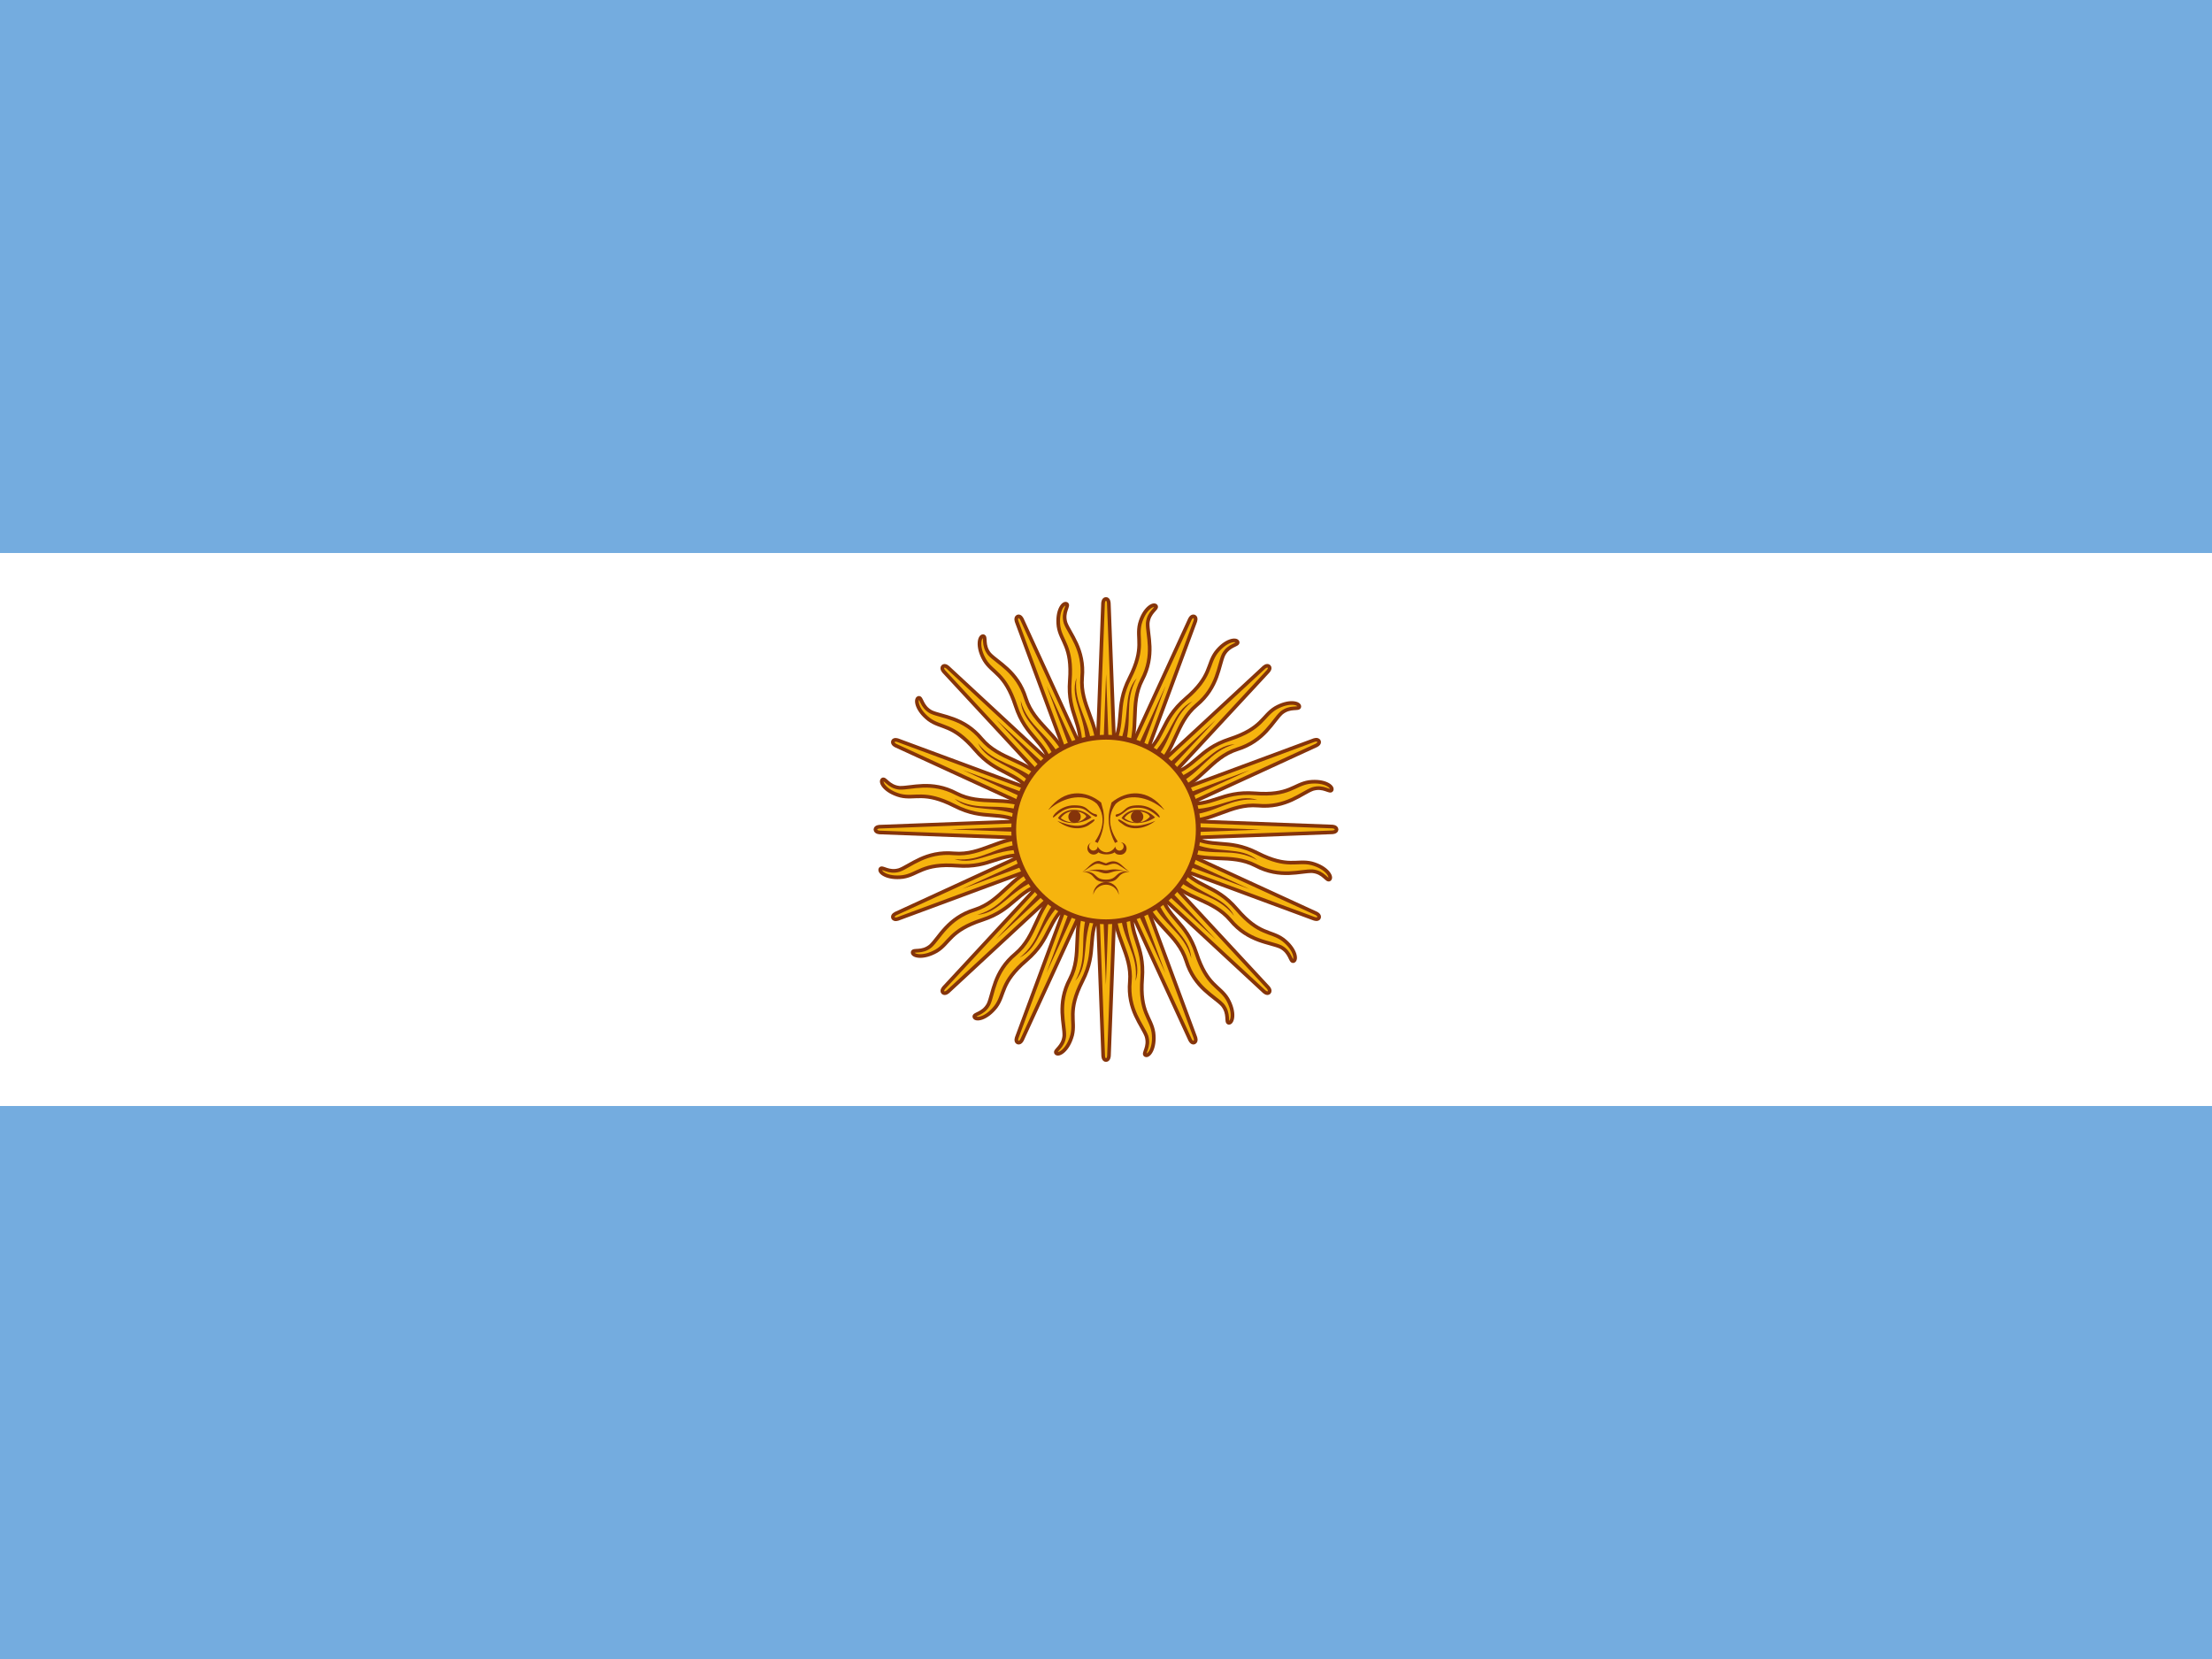
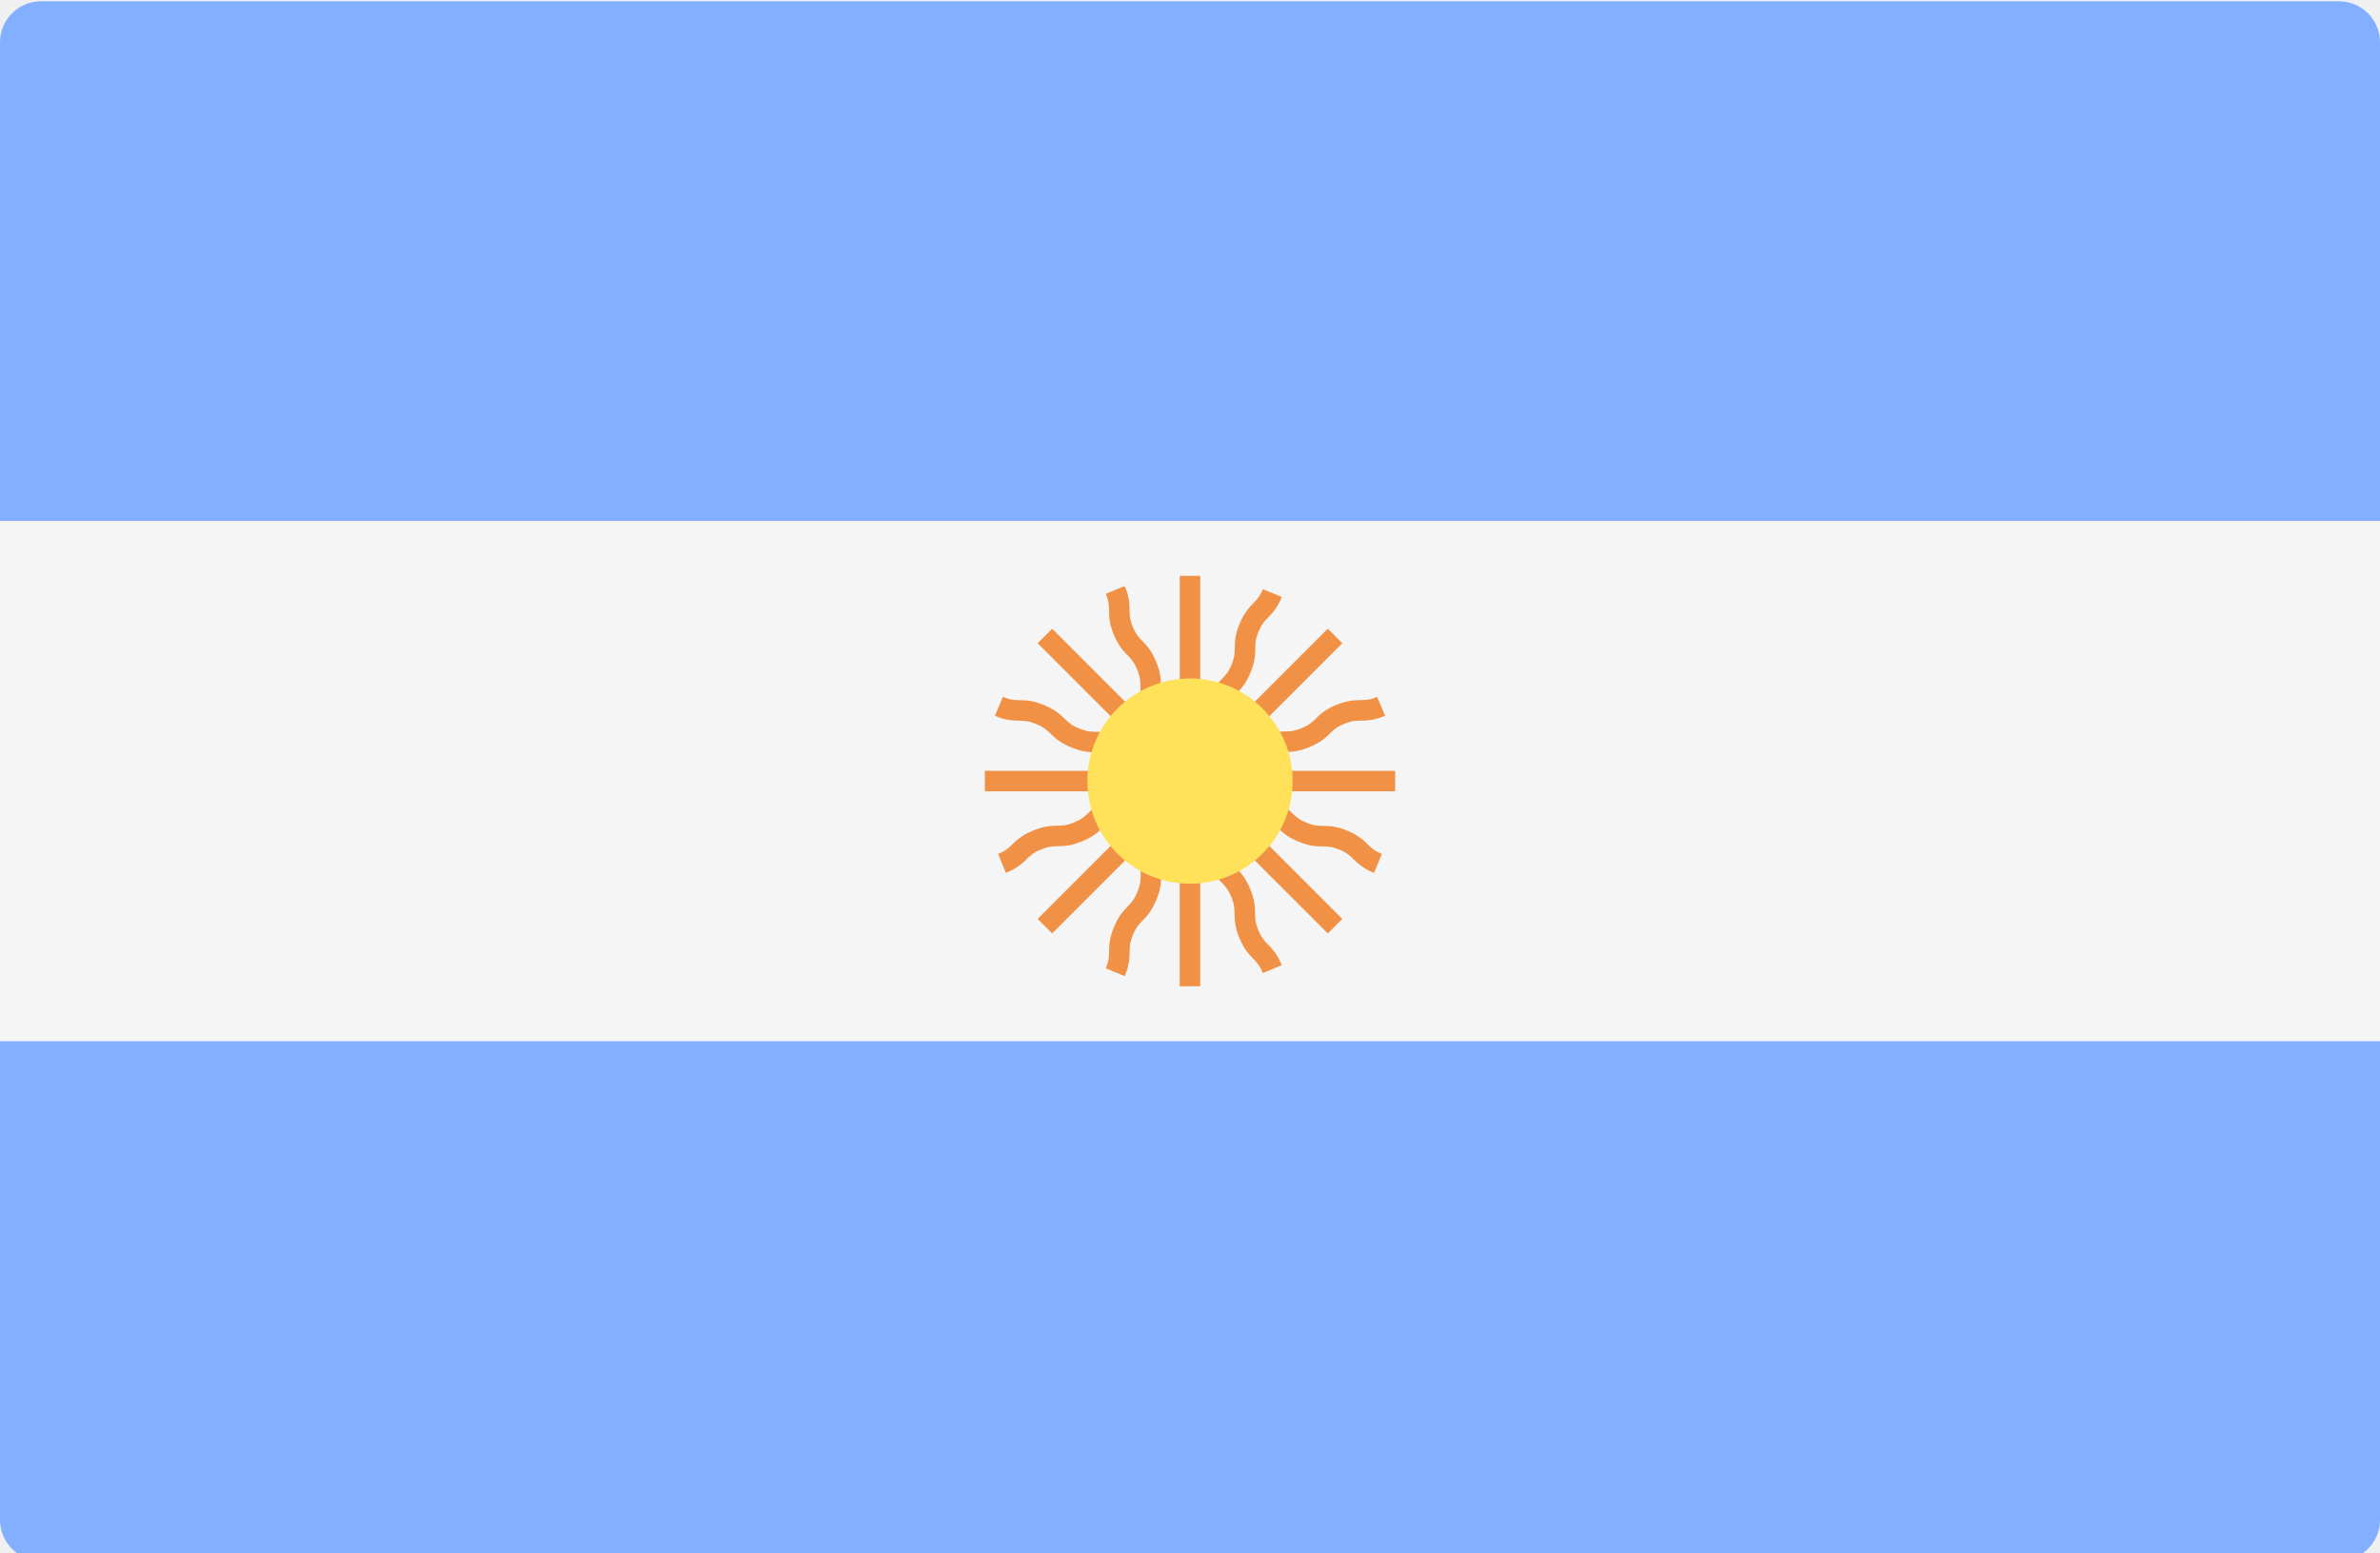
- <svg xmlns="http://www.w3.org/2000/svg" xmlns:xlink="http://www.w3.org/1999/xlink" viewBox="0 0 640 480">
-   <path d="m0 0h640v480h-640z" fill="#74acdf" stroke-width=".876" />
-   <path d="m0 160h640v160h-640z" fill="#fff" stroke-width=".876" />
-   <g id="a" transform="matrix(.96 0 0 .96 -64 0)">
-     <path id="b" d="m396.8 251.3 28.5 62s.5 1.2 1.3.9c.8-.4.3-1.6.3-1.6l-23.7-64m-.7 24.2c-.4 9.4 5.4 14.6 4.7 23-.8 8.5 3.8 13.2 5 16.5 1 3.3-1.2 5.2-.3 5.7 1 .5 3-2.1 2.4-6.8-.7-4.6-4.2-6-3.4-16.3s-4.2-12.7-3-22" fill="#f6b40e" stroke="#85340a" stroke-width="1.1" />
-     <use height="100%" transform="matrix(.9238795 .3826834 -.3826834 .9238795 126.119 -134.0433)" width="100%" xlink:href="#b" />
-     <use height="100%" transform="matrix(.7071068 .7071068 -.7071068 .7071068 293.934 -209.6194)" width="100%" xlink:href="#b" />
-     <use height="100%" transform="matrix(.3826834 .9238795 -.9238795 .3826834 477.8965 -215.2227)" width="100%" xlink:href="#b" />
-     <path id="c" d="m404.3 274.4c.5 9 5.6 13 4.6 21.3 2.2-6.5-3.1-11.6-2.8-21.2m-7.7-23.8 19.5 42.6-16.3-43.9" fill="#85340a" />
-     <use height="100%" transform="matrix(.9238795 .3826834 -.3826834 .9238795 126.119 -134.0433)" width="100%" xlink:href="#c" />
-     <use height="100%" transform="matrix(.7071068 .7071068 -.7071068 .7071068 293.934 -209.6194)" width="100%" xlink:href="#c" />
-     <use height="100%" transform="matrix(.3826834 .9238795 -.9238795 .3826834 477.8965 -215.2227)" width="100%" xlink:href="#c" />
-   </g>
-   <use height="100%" transform="matrix(0 1 -1 0 560 -80)" width="100%" xlink:href="#a" />
-   <use height="100%" transform="matrix(-1 0 0 -1 640 480)" width="100%" xlink:href="#a" />
-   <use height="100%" transform="matrix(0 -1 1 0 80 560)" width="100%" xlink:href="#a" />
-   <circle cx="320" cy="240" fill="#f6b40e" r="26.7" stroke="#85340a" stroke-width="1.4" />
-   <path id="d" d="m329 234.3c-1.7 0-3.5.8-4.5 2.4 2 1.9 6.6 2 9.7-.2a7 7 0 0 0 -5.1-2.2zm0 .4c1.8 0 3.5.8 3.7 1.6-2 2.3-5.3 2-7.4.4 1-1.4 2.4-2 3.8-2z" fill="#843511" stroke-width=".96" />
-   <use height="100%" transform="matrix(-1 0 0 1 640.2 0)" width="100%" xlink:href="#f" />
-   <use height="100%" transform="matrix(-1 0 0 1 640.2 0)" width="100%" xlink:href="#e" />
-   <use height="100%" transform="translate(18.1)" width="100%" xlink:href="#g" />
-   <use height="100%" transform="matrix(-1 0 0 1 640.2 0)" width="100%" xlink:href="#h" />
-   <path d="m316 243.7a1.8 1.8 0 1 0 1.8 2.9c.7.5 1.7.6 2.2.6h.2c.6 0 1.6-.1 2.3-.6.3.5.9.7 1.5.7a1.8 1.8 0 0 0 .3-3.6c.5.2.8.6.8 1.2a1.2 1.2 0 0 1 -2.4 0 3 3 0 0 1 -2.6 1.7 3 3 0 0 1 -2.5-1.7c0 .7-.6 1.2-1.3 1.2-.6 0-1.2-.6-1.2-1.2s.3-1 .8-1.2z" fill="#85340a" stroke-width=".96" />
-   <path d="m318 249.1c-2.1 0-3 2-4.8 3.1 1-.4 1.8-1.2 3.3-2 1.4-.8 2.6.2 3.5.2.8 0 2-1 3.5-.2 1.4.8 2.3 1.6 3.3 2-1.9-1.2-2.7-3-4.8-3-.4 0-1.2.2-2 .6z" fill="#85340a" stroke-width=".96" />
-   <path d="m317.2 251.6c-.8 0-1.8.2-3.4.6 3.7-.8 4.5.5 6.2.5 1.6 0 2.5-1.3 6.1-.5-4-1.2-4.9-.4-6.1-.4-.8 0-1.4-.3-2.8-.2z" fill="#85340a" stroke-width=".96" />
-   <path d="m314 252.2h-.8c4.3.5 2.3 3 6.8 3s2.5-2.5 6.8-3c-4.5-.4-3.1 2.3-6.8 2.3-3.5 0-2.4-2.3-6-2.3z" fill="#85340a" stroke-width=".96" />
-   <path d="m323.7 258.9a3.7 3.7 0 0 0 -7.4 0 3.8 3.8 0 0 1 7.4 0z" fill="#85340a" stroke-width=".96" />
-   <path id="e" d="m303.4 234.3c4.7-4.1 10.7-4.8 14-1.7a8 8 0 0 1 1.5 3.4c.4 2.4-.3 4.9-2.1 7.5l.8.4c1.6-3.1 2.2-6.3 1.6-9.4l-.6-2.3c-4.5-3.7-10.7-4-15.2 2z" fill="#85340a" stroke-width=".96" />
-   <path id="f" d="m310.8 233c2.7 0 3.3.6 4.5 1.7 1.2 1 1.9.8 2 1 .3.2 0 .8-.3.6-.5-.2-1.3-.6-2.5-1.6s-2.5-1-3.7-1c-3.7 0-5.7 3-6.1 2.8-.5-.2 2-3.5 6.1-3.5z" fill="#85340a" stroke-width=".96" />
-   <use height="100%" transform="translate(-18.4)" width="100%" xlink:href="#d" />
-   <circle id="g" cx="310.9" cy="236.3" fill="#85340a" r="1.8" stroke-width=".96" />
-   <path id="h" d="m305.9 237.5c3.5 2.7 7 2.5 9 1.3 2-1.3 2-1.7 1.6-1.7s-.8.4-2.4 1.3c-1.7.8-4.1.8-8.2-.9z" fill="#85340a" stroke-width=".96" />
+ <svg xmlns="http://www.w3.org/2000/svg" viewBox="0 88 512 334">
+   <path d="M512 200.093H0V97.104a8.829 8.829 0 018.828-8.828h494.345a8.829 8.829 0 018.828 8.828zm-8.828 223.632H8.828A8.829 8.829 0 010 414.897V311.909h512v102.988a8.828 8.828 0 01-8.828 8.828z" fill="#82afff" />
+   <path d="M0 200.091h512v111.81H0z" fill="#f5f5f5" />
+   <path d="M300.138 253.794h-31.784c.593-.45 1.062-.893 1.486-1.311.776-.759 1.393-1.362 3.03-2.035 1.646-.69 2.508-.698 3.599-.715 1.314-.009 2.802-.034 5.233-1.035 2.427-1.009 3.487-2.044 4.423-2.957.776-.759 1.393-1.362 3.034-2.044 1.633-.681 2.492-.69 3.577-.698 1.311-.018 2.797-.034 5.228-1.043l-1.698-4.07c-1.633.681-2.492.69-3.577.698-1.311.018-2.797.034-5.224 1.035-2.426 1.009-3.487 2.044-4.423 2.957-.776.759-1.393 1.362-3.03 2.035-1.646.69-2.508.698-3.599.715-1.314.009-2.802.034-5.233 1.043-2.426 1-3.487 2.044-4.423 2.957-.764.743-1.395 1.338-2.966 2.002l24.98-24.977-3.121-3.121-22.485 22.483c.099-.735.126-1.389.132-1.982.013-1.095.022-1.949.703-3.595s1.284-2.259 2.044-3.034c.922-.94 1.961-2.008 2.969-4.439 1.004-2.431 1.022-3.914 1.035-5.224.013-1.086.022-1.949.698-3.586.681-1.638 1.28-2.25 2.039-3.026.918-.94 1.956-2.001 2.962-4.423l-4.077-1.689c-.681 1.638-1.28 2.25-2.039 3.026-.918.94-1.956 2.001-2.962 4.423-1.004 2.431-1.022 3.914-1.035 5.224-.013 1.086-.022 1.949-.698 3.586-.681 1.646-1.284 2.259-2.044 3.034-.922.94-1.961 2.008-2.969 4.439-1.004 2.431-1.022 3.923-1.038 5.233-.009 1.063-.039 1.922-.676 3.5v-35.318h-4.414v31.783a15.79 15.79 0 00-1.306-1.481c-.762-.776-1.362-1.397-2.044-3.034-.681-1.646-.694-2.508-.707-3.604-.013-1.311-.03-2.802-1.038-5.233-1.004-2.422-2.044-3.482-2.962-4.423-.759-.776-1.357-1.388-2.039-3.026-.676-1.638-.685-2.5-.698-3.586-.013-1.311-.03-2.793-1.035-5.216l-4.077 1.689c.676 1.638.685 2.492.698 3.577.013 1.311.03 2.793 1.035 5.224 1.004 2.422 2.044 3.482 2.962 4.423.759.776 1.357 1.388 2.039 3.026.681 1.646.694 2.508.707 3.604.013 1.311.03 2.802 1.038 5.233 1.004 2.431 2.044 3.491 2.962 4.431.748.76 1.34 1.395 2.004 2.962l-24.982-24.979-3.121 3.121 24.943 24.94c-1.368-.621-2.028-1.192-2.745-1.888-.943-.922-2.008-1.965-4.448-2.974-2.431-1-3.918-1.026-5.233-1.043-1.095-.009-1.956-.025-3.616-.715-1.66-.681-2.28-1.284-3.069-2.051-.943-.914-2.013-1.956-4.457-2.974-2.44-1.009-3.932-1.026-5.25-1.043-1.099-.018-1.965-.034-3.625-.724l-1.689 4.086c2.44 1.009 3.932 1.026 5.25 1.043 1.099.018 1.965.034 3.625.724 1.664.681 2.284 1.284 3.073 2.051.943.922 2.013 1.956 4.452 2.966 2.44 1.017 3.932 1.035 5.246 1.052 1.095.018 1.956.025 3.608.715 1.651.681 2.268 1.284 3.048 2.044.401.393.849.809 1.391 1.233H211.86v4.414h35.254c-1.393.53-2.264.597-3.263.612-1.314.009-2.802.034-5.237 1.035-2.435 1.009-3.505 2.051-4.448 2.966-.785.767-1.401 1.37-3.052 2.051-1.66.69-2.526.707-3.625.724-1.319.018-2.81.034-5.25 1.043-2.444 1.017-3.513 2.051-4.457 2.974-.789.767-1.409 1.37-3.069 2.051l1.689 4.086c2.44-1.017 3.509-2.051 4.452-2.974.789-.767 1.409-1.37 3.073-2.051 1.66-.69 2.526-.707 3.625-.724 1.319-.018 2.81-.034 5.255-1.052 2.431-1.009 3.496-2.044 4.439-2.966.78-.759 1.401-1.362 3.057-2.044 1.646-.69 2.513-.698 3.604-.715.558-.003 1.187-.04 1.868-.124l-22.549 22.546 3.121 3.121 24.931-24.927c-.614 1.362-1.181 2.019-1.879 2.738-.918.94-1.956 2.008-2.966 4.439s-1.031 3.932-1.043 5.241c-.018 1.095-.025 1.956-.712 3.612-.685 1.664-1.293 2.284-2.056 3.069-.922.94-1.961 2.017-2.974 4.457s-1.031 3.932-1.047 5.25c-.018 1.095-.03 1.965-.715 3.62l4.077 1.689c1.013-2.44 1.031-3.932 1.047-5.25.018-1.095.03-1.965.715-3.62.685-1.664 1.293-2.284 2.056-3.069.922-.94 1.961-2.017 2.974-4.457 1.009-2.431 1.031-3.932 1.043-5.241.018-1.095.025-1.956.712-3.612.681-1.655 1.284-2.268 2.047-3.052a16.46 16.46 0 001.233-1.395v31.878h4.414v-35.252c.526 1.39.593 2.259.608 3.261.013 1.311.034 2.802 1.043 5.233 1.004 2.44 2.047 3.509 2.966 4.448.762.785 1.366 1.405 2.051 3.06s.698 2.526.715 3.62c.018 1.319.034 2.81 1.047 5.25s2.051 3.518 2.974 4.457c.762.785 1.37 1.405 2.056 3.069l4.077-1.689c-1.013-2.44-2.051-3.518-2.974-4.457-.762-.785-1.37-1.405-2.056-3.069-.685-1.655-.698-2.526-.715-3.62-.018-1.319-.034-2.81-1.047-5.25-1.009-2.44-2.047-3.509-2.966-4.448-.762-.785-1.366-1.405-2.051-3.06-.685-1.646-.694-2.508-.712-3.604a16.785 16.785 0 00-.126-1.868l22.552 22.55 3.121-3.121-22.482-22.478c.73.097 1.384.126 1.973.134 1.09.009 1.949.018 3.595.698 1.646.69 2.263 1.284 3.043 2.051.94.914 2.004 1.956 4.436 2.966 2.427 1 3.914 1.017 5.224 1.026 1.086.018 1.944.025 3.582.707 1.638.672 2.25 1.276 3.026 2.035.94.914 2.001 1.956 4.427 2.966l1.689-4.086c-1.638-.672-2.25-1.276-3.026-2.035-.94-.914-2.001-1.956-4.427-2.966-2.426-1-3.914-1.017-5.224-1.026-1.086-.018-1.944-.025-3.582-.707-1.646-.681-2.263-1.276-3.043-2.044-.94-.914-2.004-1.956-4.436-2.957-2.431-1.017-3.918-1.035-5.233-1.043-1.07-.018-1.937-.038-3.524-.681h35.35v-4.414h.003z" fill="#f09146" />
+   <circle cx="256" cy="256.001" fill="#ffe15a" r="22.07" />
</svg>
